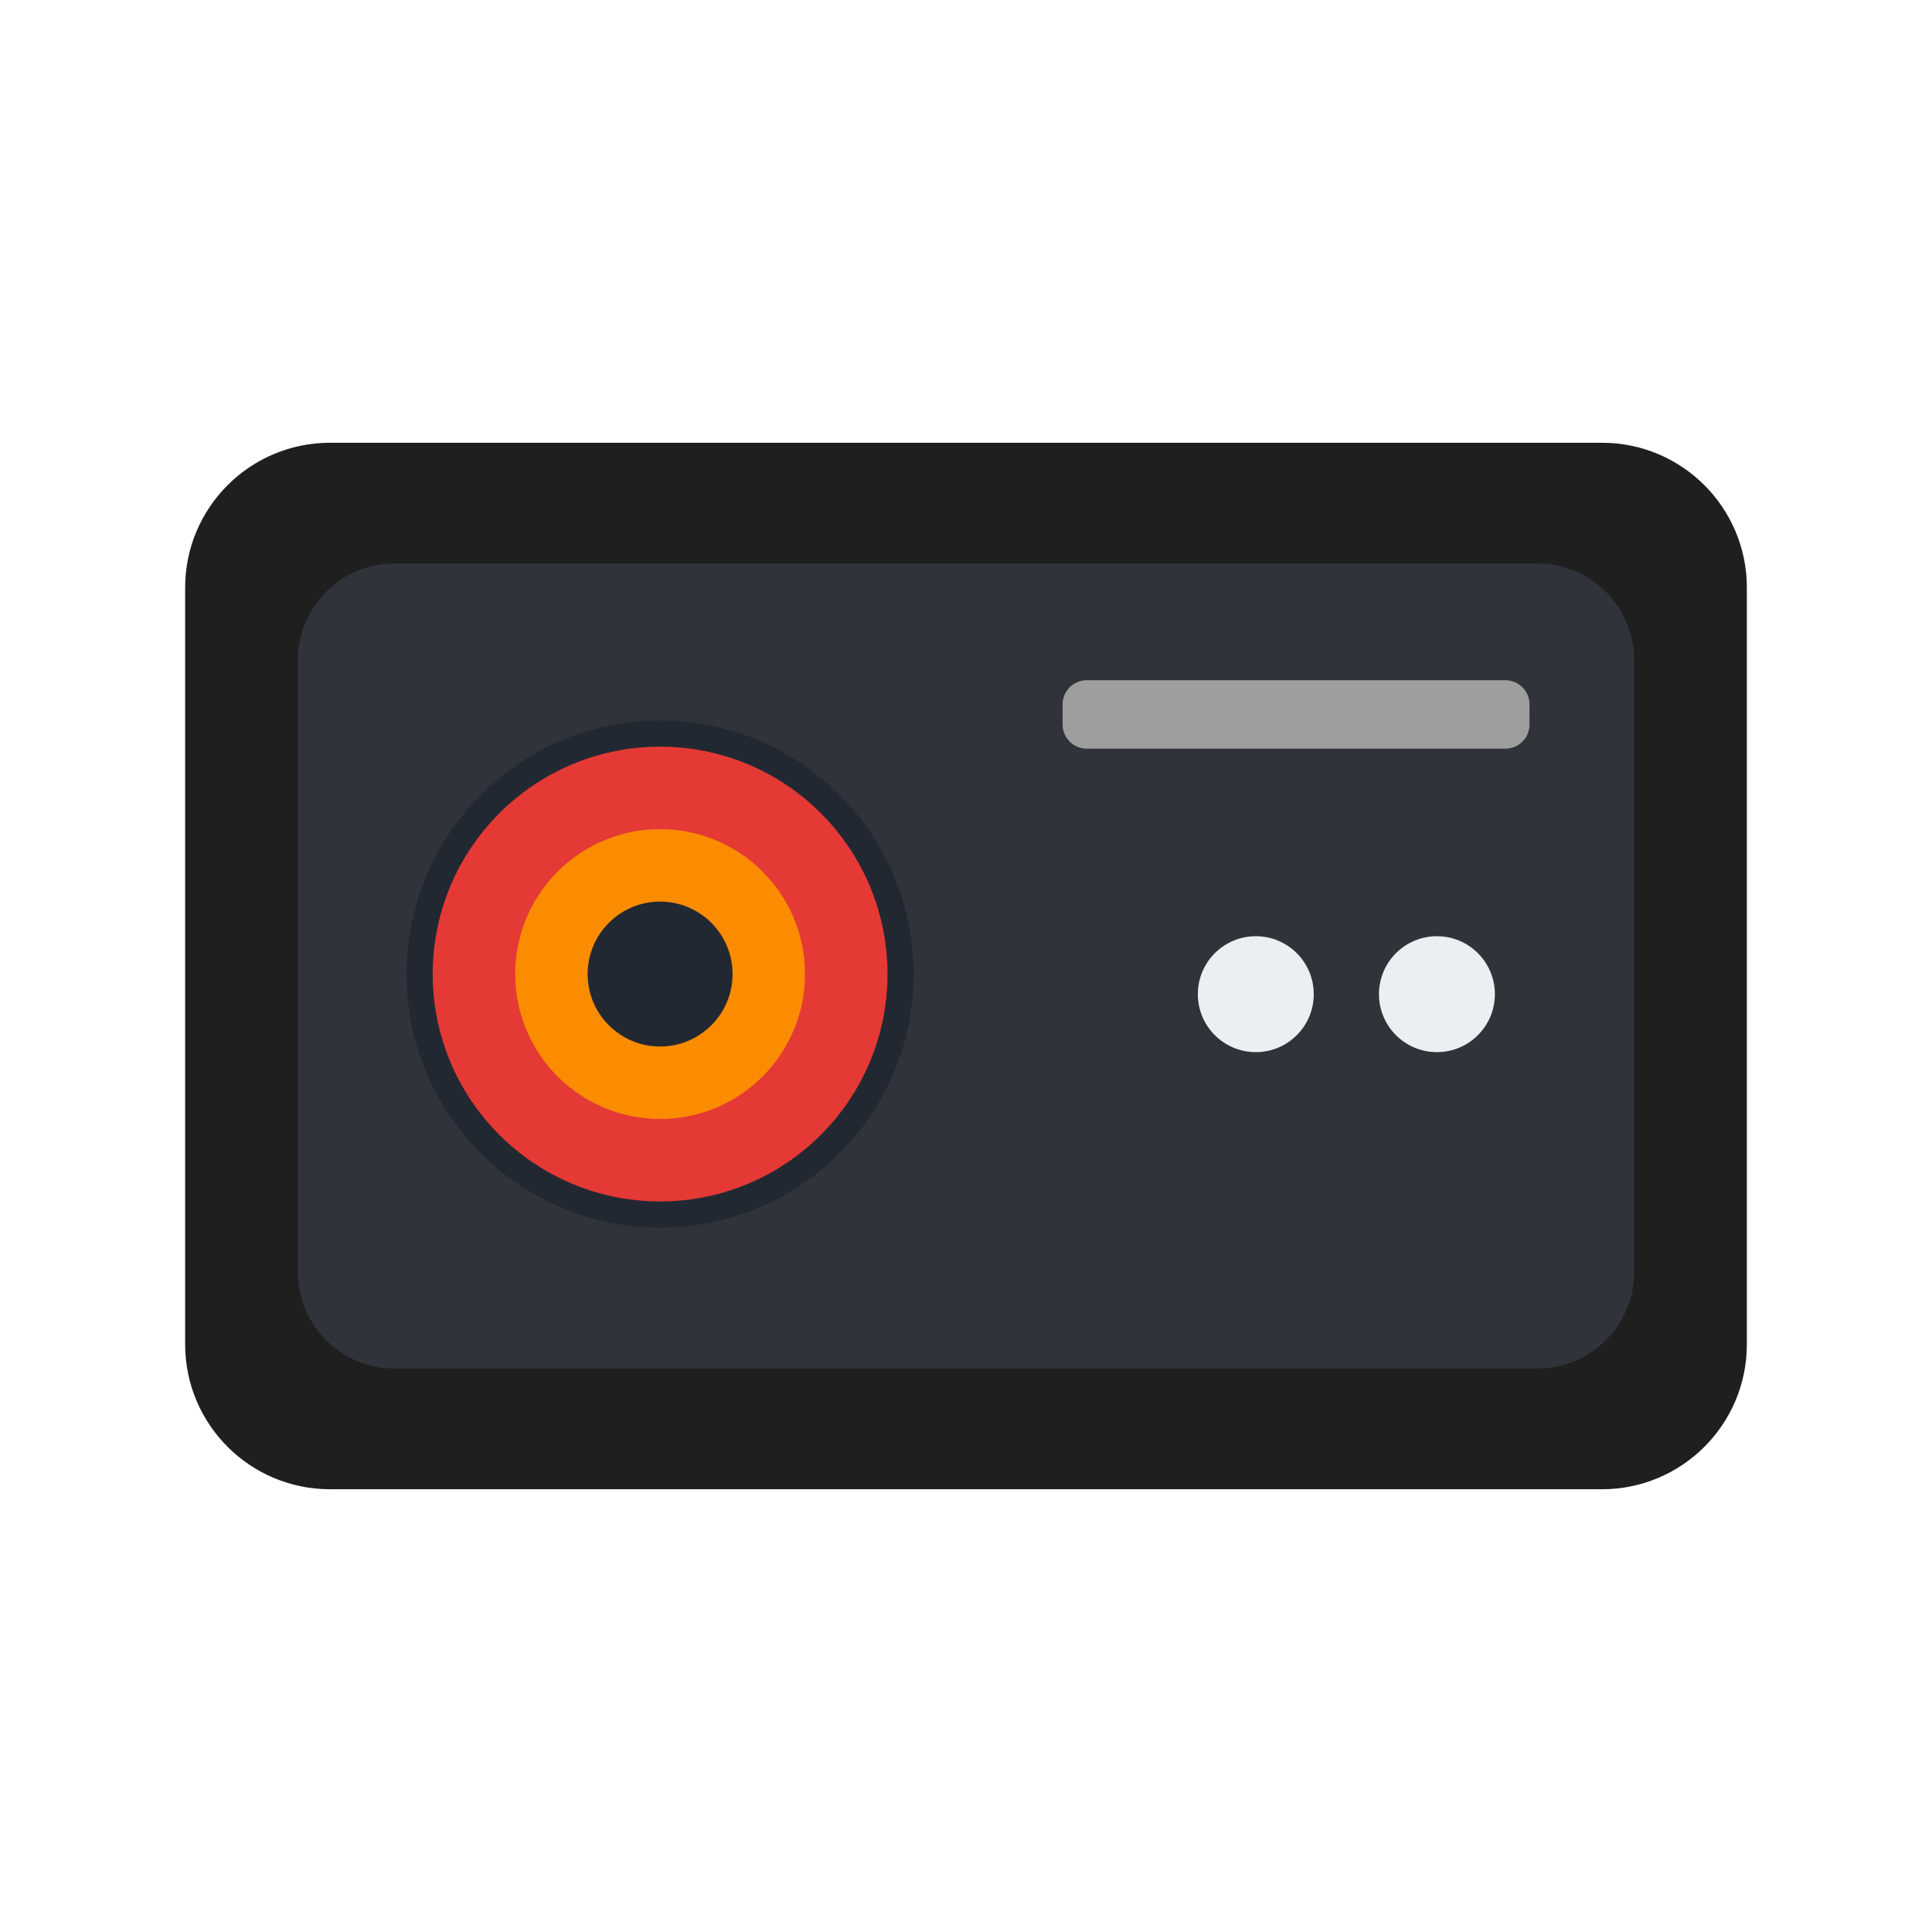
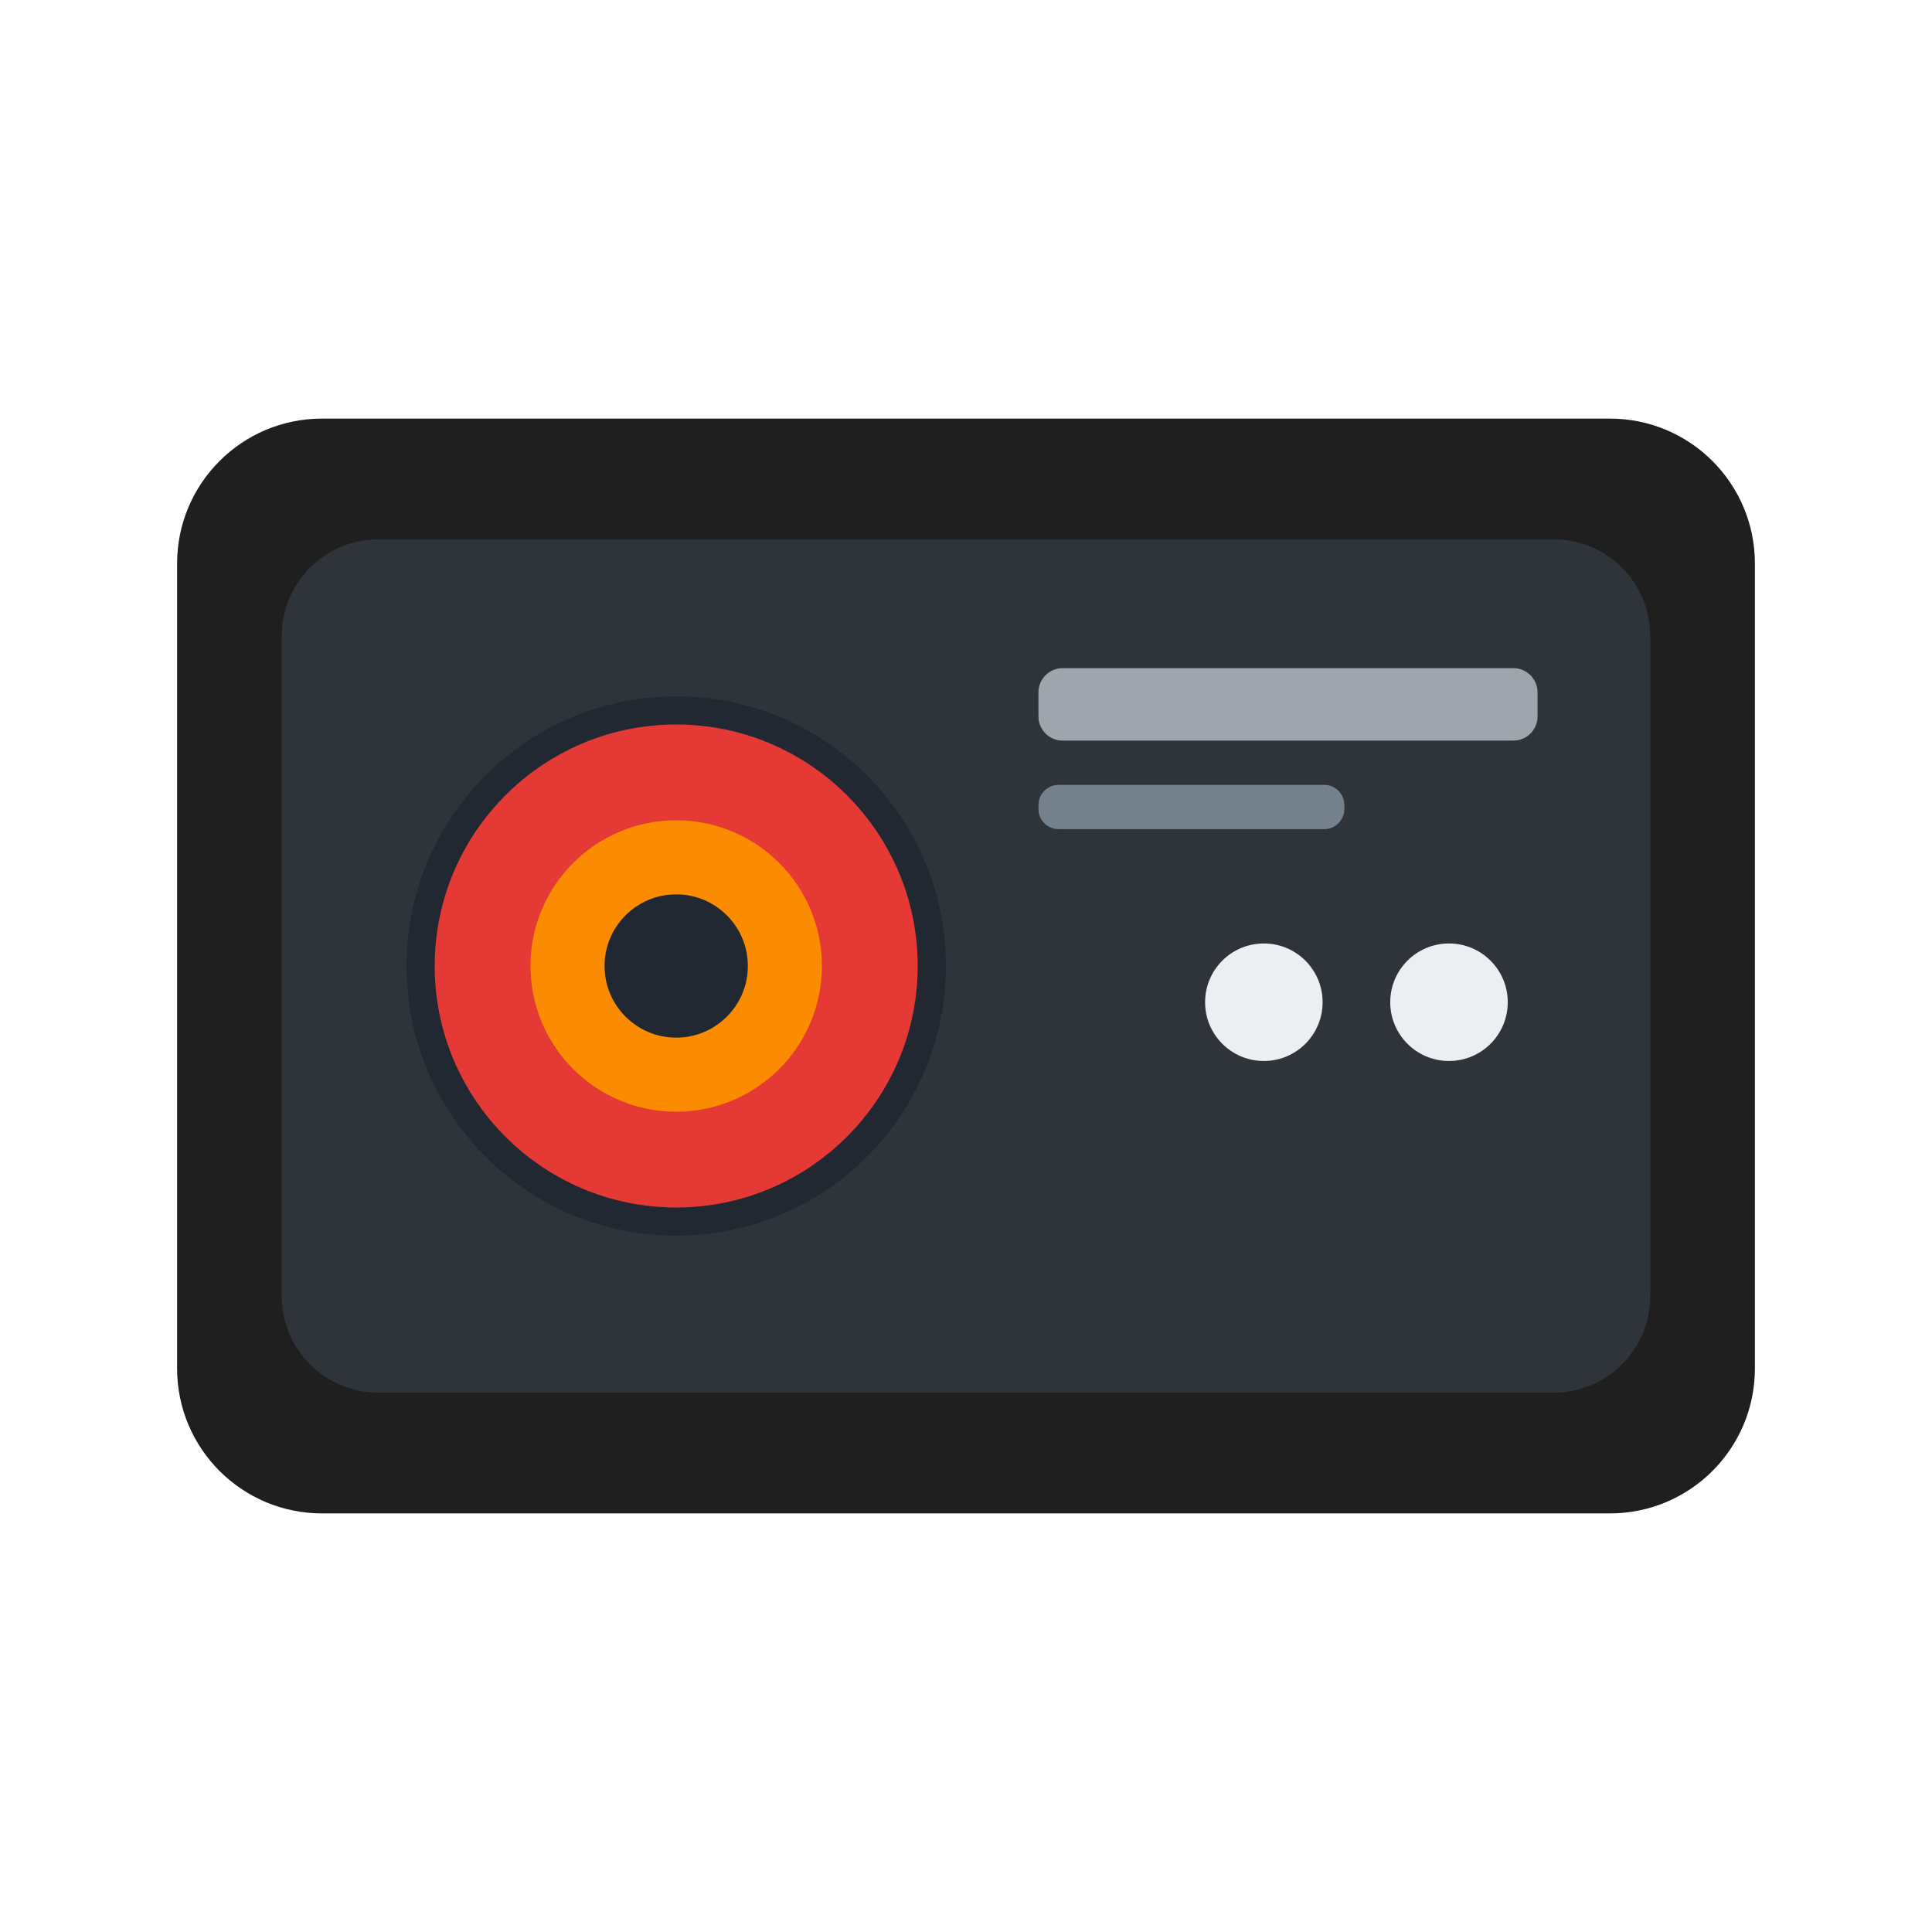
<svg xmlns="http://www.w3.org/2000/svg" viewBox="0 0 24 24">
-   <rect x="2.3" y="5.5" width="19.4" height="13" rx="1.8" fill="#1f1f1f" />
-   <rect x="3.7" y="7" width="16.6" height="10" rx="1.2" fill="#30343a" />
-   <circle cx="8.2" cy="12.1" r="3.15" fill="#222831" />
-   <circle cx="8.2" cy="12.1" r="2.25" fill="none" stroke="#e53935" stroke-width="1.15" />
-   <circle cx="8.2" cy="12.1" r="1.35" fill="none" stroke="#fb8c00" stroke-width="0.9" />
-   <rect x="13.2" y="8.45" width="5.8" height="0.85" rx="0.3" fill="#9e9e9e" />
-   <circle cx="15.6" cy="12.35" r="0.72" fill="#eceff1" />
-   <circle cx="17.85" cy="12.35" r="0.72" fill="#eceff1" />
+   <rect x="2.2" y="5.2" width="19.6" height="13.6" rx="1.8" fill="#1f1f1f" />
+   <rect x="3.5" y="6.7" width="17" height="10.6" rx="1.2" fill="#2f343a" />
+   <circle cx="8.4" cy="12" r="3.35" fill="#222831" />
+   <circle cx="8.4" cy="12" r="2.4" fill="none" stroke="#e53935" stroke-width="1.2" />
+   <circle cx="8.4" cy="12" r="1.35" fill="none" stroke="#fb8c00" stroke-width="0.92" />
+   <rect x="12.9" y="8.3" width="6.2" height="0.9" rx="0.3" fill="#9ea5ad" />
+   <rect x="12.9" y="9.75" width="3.8" height="0.55" rx="0.25" fill="#74808c" />
+   <circle cx="15.7" cy="12.45" r="0.73" fill="#eceff1" />
+   <circle cx="18" cy="12.45" r="0.73" fill="#eceff1" />
</svg>
